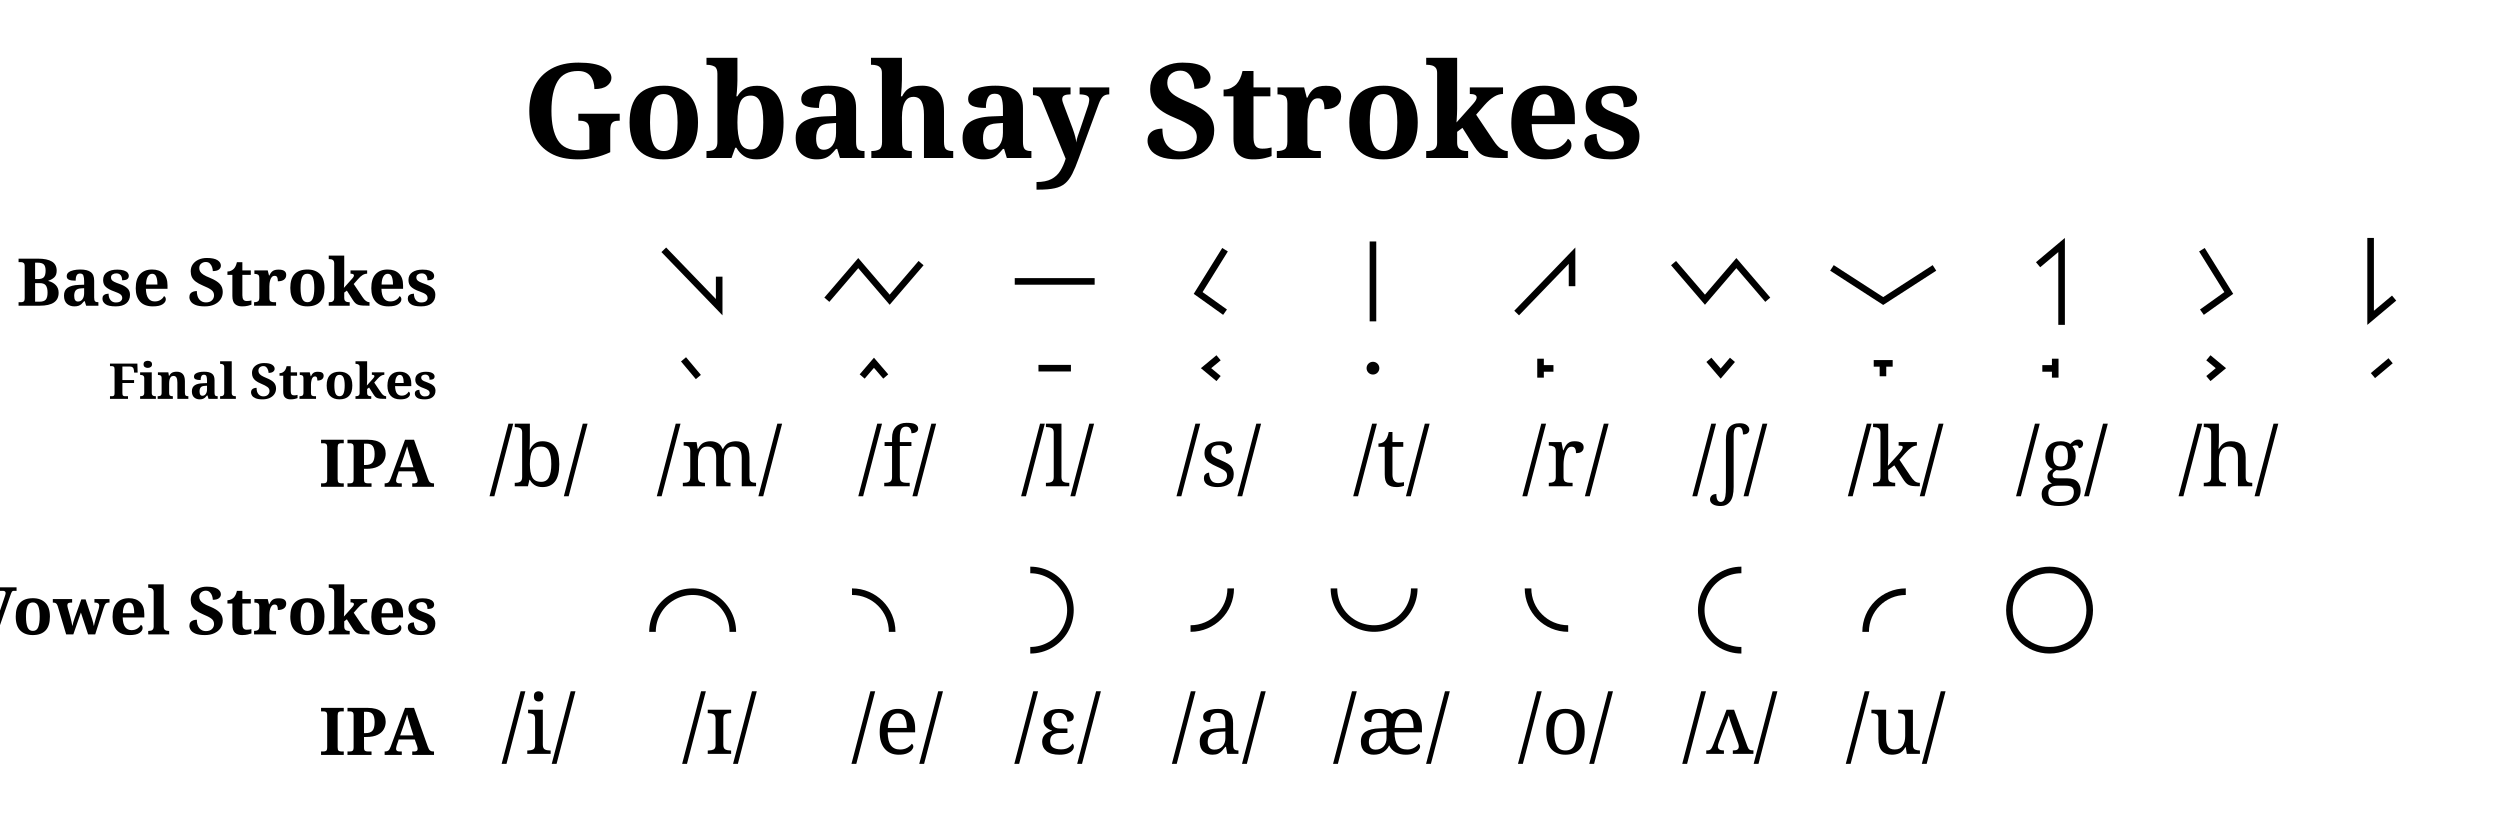
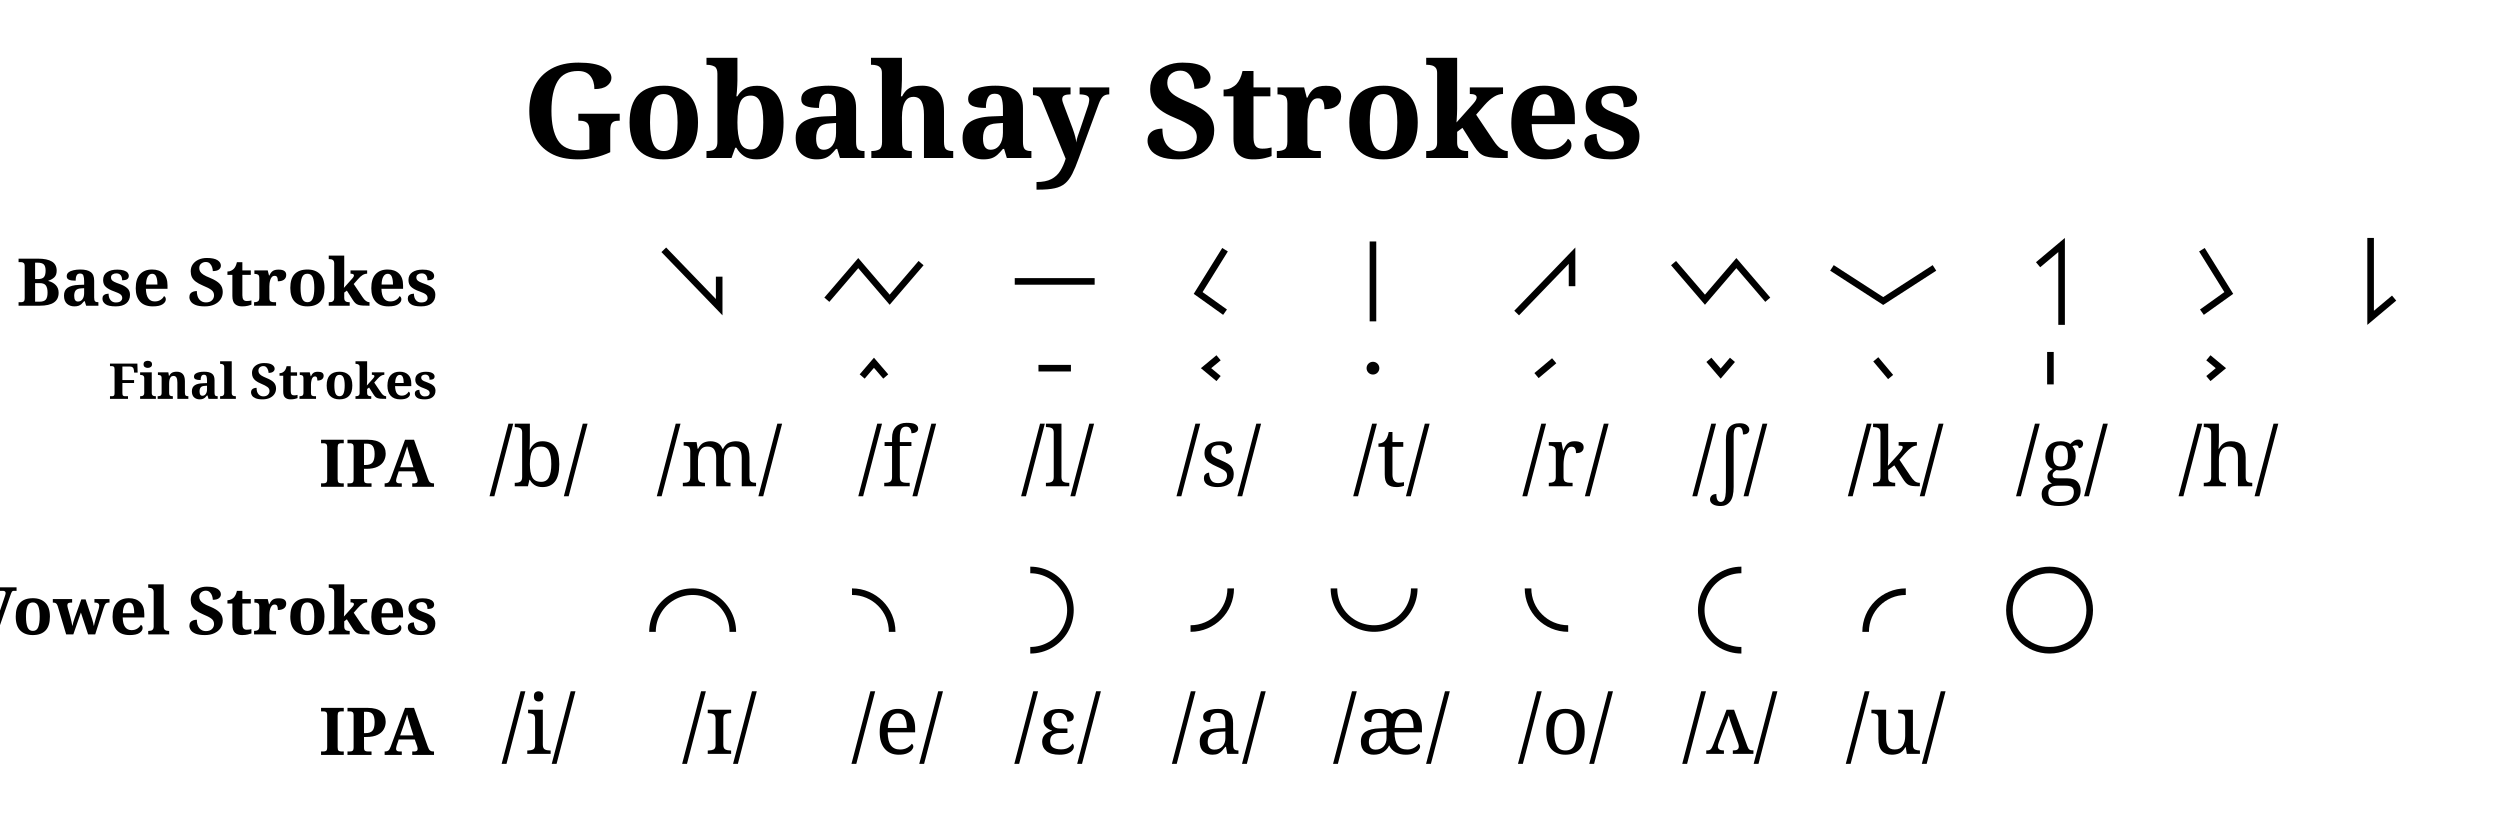
<svg xmlns="http://www.w3.org/2000/svg" width="214.101mm" height="71.025mm" viewBox="0 0 758.624 251.663" id="svg2" version="1.1">
  <defs id="defs4" />
  <g id="layer1" style="display:inline" transform="translate(3.545225,26.01728)">
    <text xml:space="preserve" style="font-style:normal;font-variant:normal;font-weight:normal;font-stretch:normal;font-size:72px;line-height:125%;font-family:DayPosterBlack;-inkscape-font-specification:DayPosterBlack;text-align:center;letter-spacing:0px;word-spacing:0px;text-anchor:middle;fill:#000000;fill-opacity:1;stroke:none;stroke-width:1px;stroke-linecap:butt;stroke-linejoin:miter;stroke-opacity:1" x="372.008" y="21.934" id="text4583">
      <tspan id="tspan4585" x="372.008" y="21.934" style="font-style:normal;font-variant:normal;font-weight:bold;font-stretch:normal;font-size:40px;font-family:Georgia;-inkscape-font-specification:'Georgia Bold'">Gobahay Strokes</tspan>
    </text>
    <path style="color:#000000;display:inline;overflow:visible;visibility:visible;fill:none;fill-rule:evenodd;stroke:#000000;stroke-width:2;stroke-linecap:butt;stroke-linejoin:miter;stroke-miterlimit:4;stroke-dasharray:none;stroke-dashoffset:0;stroke-opacity:1;marker:none;enable-background:accumulate" d="m 197.881,49.78 16.81,17.416 0,-9.263" id="path4136" />
    <text xml:space="preserve" style="font-style:normal;font-variant:normal;font-weight:normal;font-stretch:normal;font-size:72px;line-height:125%;font-family:DayPosterBlack;-inkscape-font-specification:DayPosterBlack;text-align:center;letter-spacing:0px;word-spacing:0px;text-anchor:middle;fill:#000000;fill-opacity:1;stroke:none;stroke-width:1px;stroke-linecap:butt;stroke-linejoin:miter;stroke-opacity:1" x="206.676" y="121.54" id="text4274">
      <tspan id="tspan4276" x="206.676" y="121.54" style="font-style:normal;font-variant:normal;font-weight:normal;font-stretch:normal;font-size:25px;font-family:Georgia;-inkscape-font-specification:Georgia">/b/</tspan>
    </text>
    <text id="text4396" y="202.753" x="206.676" style="font-style:normal;font-variant:normal;font-weight:normal;font-stretch:normal;font-size:72px;line-height:125%;font-family:DayPosterBlack;-inkscape-font-specification:DayPosterBlack;text-align:center;letter-spacing:0px;word-spacing:0px;text-anchor:middle;fill:#000000;fill-opacity:1;stroke:none;stroke-width:1px;stroke-linecap:butt;stroke-linejoin:miter;stroke-opacity:1" xml:space="preserve">
      <tspan style="font-style:normal;font-variant:normal;font-weight:normal;font-stretch:normal;font-size:25px;font-family:Georgia;-inkscape-font-specification:Georgia" y="202.753" x="206.676" id="tspan4398">/i/</tspan>
    </text>
    <path style="opacity:0.99;fill:none;fill-opacity:1;fill-rule:nonzero;stroke:#000000;stroke-width:2;stroke-linecap:butt;stroke-linejoin:miter;stroke-miterlimit:4;stroke-dasharray:none;stroke-dashoffset:0;stroke-opacity:1" id="path4378" d="m 218.825,-165.713 a 12.185,12.185 0 0 1 -6.092,10.552 12.185,12.185 0 0 1 -12.185,0 12.185,12.185 0 0 1 -6.092,-10.552" transform="scale(1,-1)" />
-     <path id="path4333-7-1" d="m 208.372,88.388 -4.503,-5.366" style="color:#000000;display:inline;overflow:visible;visibility:visible;fill:none;fill-rule:evenodd;stroke:#000000;stroke-width:2;stroke-linecap:butt;stroke-linejoin:miter;stroke-miterlimit:4;stroke-dasharray:none;stroke-dashoffset:0;stroke-opacity:1;marker:none;enable-background:accumulate" />
    <path style="color:#000000;display:inline;overflow:visible;visibility:visible;fill:none;fill-rule:evenodd;stroke:#000000;stroke-width:2;stroke-linecap:butt;stroke-linejoin:miter;stroke-miterlimit:4;stroke-dasharray:none;stroke-dashoffset:0;stroke-opacity:1;marker:none;enable-background:accumulate" d="m 247.36,64.934 9.531,-11.111 9.531,11.111 9.531,-11.111" id="path4187-4" />
    <text id="text4278" y="121.54" x="261.571" style="font-style:normal;font-variant:normal;font-weight:normal;font-stretch:normal;font-size:72px;line-height:125%;font-family:DayPosterBlack;-inkscape-font-specification:DayPosterBlack;text-align:center;letter-spacing:0px;word-spacing:0px;text-anchor:middle;fill:#000000;fill-opacity:1;stroke:none;stroke-width:1px;stroke-linecap:butt;stroke-linejoin:miter;stroke-opacity:1" xml:space="preserve">
      <tspan style="font-style:normal;font-variant:normal;font-weight:normal;font-stretch:normal;font-size:25px;font-family:Georgia;-inkscape-font-specification:Georgia" y="121.54" x="261.571" id="tspan4280">/m/</tspan>
    </text>
    <text xml:space="preserve" style="font-style:normal;font-variant:normal;font-weight:normal;font-stretch:normal;font-size:72px;line-height:125%;font-family:DayPosterBlack;-inkscape-font-specification:DayPosterBlack;text-align:center;letter-spacing:0px;word-spacing:0px;text-anchor:middle;fill:#000000;fill-opacity:1;stroke:none;stroke-width:1px;stroke-linecap:butt;stroke-linejoin:miter;stroke-opacity:1" x="261.571" y="202.753" id="text4400">
      <tspan id="tspan4402" x="261.571" y="202.753" style="font-style:normal;font-variant:normal;font-weight:normal;font-stretch:normal;font-size:25px;font-family:Georgia;-inkscape-font-specification:Georgia">/ɪ/</tspan>
    </text>
    <path transform="scale(1,-1)" d="m 267.176,-165.713 a 12.185,12.185 0 0 1 -12.185,12.185" id="path4380" style="opacity:0.99;fill:none;fill-opacity:1;fill-rule:nonzero;stroke:#000000;stroke-width:2;stroke-linecap:butt;stroke-linejoin:miter;stroke-miterlimit:4;stroke-dasharray:none;stroke-dashoffset:0;stroke-opacity:1" />
    <path id="path4336-8-5" d="m 258.08,88.232 3.577,-4.17 3.577,4.17" style="color:#000000;display:inline;overflow:visible;visibility:visible;fill:none;fill-rule:evenodd;stroke:#000000;stroke-width:2;stroke-linecap:butt;stroke-linejoin:miter;stroke-miterlimit:4;stroke-dasharray:none;stroke-dashoffset:0;stroke-opacity:1;marker:none;enable-background:accumulate" />
    <path style="color:#000000;display:inline;overflow:visible;visibility:visible;fill:none;fill-rule:evenodd;stroke:#000000;stroke-width:2;stroke-linecap:butt;stroke-linejoin:miter;stroke-miterlimit:4;stroke-dasharray:none;stroke-dashoffset:0;stroke-opacity:1;marker:none;enable-background:accumulate" d="m 304.381,59.378 24.244,0" id="path4136-2" />
    <text xml:space="preserve" style="font-style:normal;font-variant:normal;font-weight:normal;font-stretch:normal;font-size:72px;line-height:125%;font-family:DayPosterBlack;-inkscape-font-specification:DayPosterBlack;text-align:center;letter-spacing:0px;word-spacing:0px;text-anchor:middle;fill:#000000;fill-opacity:1;stroke:none;stroke-width:1px;stroke-linecap:butt;stroke-linejoin:miter;stroke-opacity:1" x="315.514" y="121.54" id="text4282">
      <tspan id="tspan4284" x="315.514" y="121.54" style="font-style:normal;font-variant:normal;font-weight:normal;font-stretch:normal;font-size:25px;font-family:Georgia;-inkscape-font-specification:Georgia">/f/</tspan>
    </text>
    <text id="text4404" y="202.753" x="315.514" style="font-style:normal;font-variant:normal;font-weight:normal;font-stretch:normal;font-size:72px;line-height:125%;font-family:DayPosterBlack;-inkscape-font-specification:DayPosterBlack;text-align:center;letter-spacing:0px;word-spacing:0px;text-anchor:middle;fill:#000000;fill-opacity:1;stroke:none;stroke-width:1px;stroke-linecap:butt;stroke-linejoin:miter;stroke-opacity:1" xml:space="preserve">
      <tspan style="font-style:normal;font-variant:normal;font-weight:normal;font-stretch:normal;font-size:25px;font-family:Georgia;-inkscape-font-specification:Georgia" y="202.753" x="315.514" id="tspan4406">/e/</tspan>
    </text>
    <path transform="matrix(0,1,1,0,0,0)" d="m 171.305,309.092 a 12.185,12.185 0 0 1 -6.092,10.552 12.185,12.185 0 0 1 -12.185,0 12.185,12.185 0 0 1 -6.092,-10.552" id="path4382" style="opacity:0.99;fill:none;fill-opacity:1;fill-rule:nonzero;stroke:#000000;stroke-width:2;stroke-linecap:butt;stroke-linejoin:miter;stroke-miterlimit:4;stroke-dasharray:none;stroke-dashoffset:0;stroke-opacity:1" />
    <path id="path4869-6" d="m 311.579,85.705 9.846,0" style="color:#000000;display:inline;overflow:visible;visibility:visible;fill:none;fill-rule:evenodd;stroke:#000000;stroke-width:2;stroke-linecap:butt;stroke-linejoin:miter;stroke-miterlimit:4;stroke-dasharray:none;stroke-dashoffset:0;stroke-opacity:1;marker:none;enable-background:accumulate" />
    <path style="color:#000000;display:inline;overflow:visible;visibility:visible;fill:none;fill-rule:evenodd;stroke:#000000;stroke-width:2;stroke-linecap:butt;stroke-linejoin:miter;stroke-miterlimit:4;stroke-dasharray:none;stroke-dashoffset:0;stroke-opacity:1;marker:none;enable-background:accumulate" d="m 368.191,49.758 -8.157,13.127 8.157,5.828" id="path4138" />
    <text id="text4286" y="121.54" x="364.183" style="font-style:normal;font-variant:normal;font-weight:normal;font-stretch:normal;font-size:72px;line-height:125%;font-family:DayPosterBlack;-inkscape-font-specification:DayPosterBlack;text-align:center;letter-spacing:0px;word-spacing:0px;text-anchor:middle;fill:#000000;fill-opacity:1;stroke:none;stroke-width:1px;stroke-linecap:butt;stroke-linejoin:miter;stroke-opacity:1" xml:space="preserve">
      <tspan style="font-style:normal;font-variant:normal;font-weight:normal;font-stretch:normal;font-size:25px;font-family:Georgia;-inkscape-font-specification:Georgia" y="121.54" x="364.183" id="tspan4288">/l/</tspan>
    </text>
    <text xml:space="preserve" style="font-style:normal;font-variant:normal;font-weight:normal;font-stretch:normal;font-size:72px;line-height:125%;font-family:DayPosterBlack;-inkscape-font-specification:DayPosterBlack;text-align:center;letter-spacing:0px;word-spacing:0px;text-anchor:middle;fill:#000000;fill-opacity:1;stroke:none;stroke-width:1px;stroke-linecap:butt;stroke-linejoin:miter;stroke-opacity:1" x="364.183" y="202.753" id="text4408">
      <tspan id="tspan4410" x="364.183" y="202.753" style="font-style:normal;font-variant:normal;font-weight:normal;font-stretch:normal;font-size:25px;font-family:Georgia;-inkscape-font-specification:Georgia">/ɛ/</tspan>
    </text>
    <path style="opacity:0.99;fill:none;fill-opacity:1;fill-rule:nonzero;stroke:#000000;stroke-width:2;stroke-linecap:butt;stroke-linejoin:miter;stroke-miterlimit:4;stroke-dasharray:none;stroke-dashoffset:0;stroke-opacity:1" id="path4384" d="m 164.713,357.725 a 12.185,12.185 0 0 1 -12.185,12.185" transform="matrix(0,1,1,0,0,0)" />
    <path id="path4340-4-4" d="m 366.23,82.553 -3.8,3.152 3.8,3.152" style="color:#000000;display:inline;overflow:visible;visibility:visible;fill:none;fill-rule:evenodd;stroke:#000000;stroke-width:2;stroke-linecap:butt;stroke-linejoin:miter;stroke-miterlimit:4;stroke-dasharray:none;stroke-dashoffset:0;stroke-opacity:1;marker:none;enable-background:accumulate" />
    <path style="color:#000000;display:inline;overflow:visible;visibility:visible;fill:none;fill-rule:evenodd;stroke:#000000;stroke-width:2;stroke-linecap:butt;stroke-linejoin:miter;stroke-miterlimit:4;stroke-dasharray:none;stroke-dashoffset:0;stroke-opacity:1;marker:none;enable-background:accumulate" d="m 413.078,71.5 0,-24.244" id="path4136-8-5" />
    <text xml:space="preserve" style="font-style:normal;font-variant:normal;font-weight:normal;font-stretch:normal;font-size:72px;line-height:125%;font-family:DayPosterBlack;-inkscape-font-specification:DayPosterBlack;text-align:center;letter-spacing:0px;word-spacing:0px;text-anchor:middle;fill:#000000;fill-opacity:1;stroke:none;stroke-width:1px;stroke-linecap:butt;stroke-linejoin:miter;stroke-opacity:1" x="413.096" y="121.54" id="text4290">
      <tspan id="tspan4292" x="413.096" y="121.54" style="font-style:normal;font-variant:normal;font-weight:normal;font-stretch:normal;font-size:25px;font-family:Georgia;-inkscape-font-specification:Georgia">/s/</tspan>
    </text>
    <path style="opacity:0.99;fill:none;fill-opacity:1;fill-rule:nonzero;stroke:#000000;stroke-width:2;stroke-linecap:butt;stroke-linejoin:miter;stroke-miterlimit:4;stroke-dasharray:none;stroke-dashoffset:0;stroke-opacity:1" id="path4386" d="m -401.241,152.528 a 12.185,12.185 0 0 1 -6.092,10.552 12.185,12.185 0 0 1 -12.185,0 12.185,12.185 0 0 1 -6.092,-10.552" transform="scale(-1,1)" />
    <text id="text4423" y="202.753" x="413.096" style="font-style:normal;font-variant:normal;font-weight:normal;font-stretch:normal;font-size:72px;line-height:125%;font-family:DayPosterBlack;-inkscape-font-specification:DayPosterBlack;text-align:center;letter-spacing:0px;word-spacing:0px;text-anchor:middle;fill:#000000;fill-opacity:1;stroke:none;stroke-width:1px;stroke-linecap:butt;stroke-linejoin:miter;stroke-opacity:1" xml:space="preserve">
      <tspan style="font-style:normal;font-variant:normal;font-weight:normal;font-stretch:normal;font-size:25px;font-family:Georgia;-inkscape-font-specification:Georgia" y="202.753" x="413.096" id="tspan4425">/a/</tspan>
    </text>
    <circle style="opacity:0.99;fill:#000000;fill-opacity:1;fill-rule:nonzero;stroke:none;stroke-width:2;stroke-linecap:butt;stroke-linejoin:miter;stroke-miterlimit:4;stroke-dasharray:none;stroke-dashoffset:0;stroke-opacity:1" id="path4356-2-6" cx="413.078" cy="85.705" r="1.937" />
    <text id="text4294" y="121.54" x="465.476" style="font-style:normal;font-variant:normal;font-weight:normal;font-stretch:normal;font-size:72px;line-height:125%;font-family:DayPosterBlack;-inkscape-font-specification:DayPosterBlack;text-align:center;letter-spacing:0px;word-spacing:0px;text-anchor:middle;fill:#000000;fill-opacity:1;stroke:none;stroke-width:1px;stroke-linecap:butt;stroke-linejoin:miter;stroke-opacity:1" xml:space="preserve">
      <tspan style="font-style:normal;font-variant:normal;font-weight:normal;font-stretch:normal;font-size:25px;font-family:Georgia;-inkscape-font-specification:Georgia" y="121.54" x="465.476" id="tspan4296">/t/</tspan>
    </text>
    <path transform="scale(-1,1)" d="m -460.134,152.528 a 12.185,12.185 0 0 1 -12.185,12.185" id="path4388" style="opacity:0.99;fill:none;fill-opacity:1;fill-rule:nonzero;stroke:#000000;stroke-width:2;stroke-linecap:butt;stroke-linejoin:miter;stroke-miterlimit:4;stroke-dasharray:none;stroke-dashoffset:0;stroke-opacity:1" />
    <text xml:space="preserve" style="font-style:normal;font-variant:normal;font-weight:normal;font-stretch:normal;font-size:72px;line-height:125%;font-family:DayPosterBlack;-inkscape-font-specification:DayPosterBlack;text-align:center;letter-spacing:0px;word-spacing:0px;text-anchor:middle;fill:#000000;fill-opacity:1;stroke:none;stroke-width:1px;stroke-linecap:butt;stroke-linejoin:miter;stroke-opacity:1" x="465.476" y="202.753" id="text4427">
      <tspan id="tspan4429" x="465.476" y="202.753" style="font-style:normal;font-variant:normal;font-weight:normal;font-stretch:normal;font-size:25px;font-family:Georgia;-inkscape-font-specification:Georgia">/æ/</tspan>
    </text>
-     <path id="path4344-4-38" d="m 467.849,85.778 -3.917,0 0,-2.948 0,5.75" style="color:#000000;display:inline;overflow:visible;visibility:visible;fill:none;fill-rule:evenodd;stroke:#000000;stroke-width:2;stroke-linecap:butt;stroke-linejoin:miter;stroke-miterlimit:4;stroke-dasharray:none;stroke-dashoffset:0;stroke-opacity:1;marker:none;enable-background:accumulate" />
    <path style="color:#000000;display:inline;overflow:visible;visibility:visible;fill:none;fill-rule:evenodd;stroke:#000000;stroke-width:2;stroke-linecap:butt;stroke-linejoin:miter;stroke-miterlimit:4;stroke-dasharray:none;stroke-dashoffset:0;stroke-opacity:1;marker:none;enable-background:accumulate" d="m 504.292,53.823 9.531,11.111 9.531,-11.111 9.531,11.111" id="path4187" />
    <text xml:space="preserve" style="font-style:normal;font-variant:normal;font-weight:normal;font-stretch:normal;font-size:72px;line-height:125%;font-family:DayPosterBlack;-inkscape-font-specification:DayPosterBlack;text-align:center;letter-spacing:0px;word-spacing:0px;text-anchor:middle;fill:#000000;fill-opacity:1;stroke:none;stroke-width:1px;stroke-linecap:butt;stroke-linejoin:miter;stroke-opacity:1" x="518.296" y="121.54" id="text4298">
      <tspan id="tspan4300" x="518.296" y="121.54" style="font-style:normal;font-variant:normal;font-weight:normal;font-stretch:normal;font-size:25px;font-family:Georgia;-inkscape-font-specification:Georgia">/r/</tspan>
    </text>
    <path transform="matrix(0,-1,-1,0,0,0)" d="m -146.936,-524.882 a 12.185,12.185 0 0 1 -6.092,10.552 12.185,12.185 0 0 1 -12.185,0 12.185,12.185 0 0 1 -6.092,-10.552" id="path4390" style="opacity:0.99;fill:none;fill-opacity:1;fill-rule:nonzero;stroke:#000000;stroke-width:2;stroke-linecap:butt;stroke-linejoin:miter;stroke-miterlimit:4;stroke-dasharray:none;stroke-dashoffset:0;stroke-opacity:1" />
    <text id="text4431" y="202.753" x="518.296" style="font-style:normal;font-variant:normal;font-weight:normal;font-stretch:normal;font-size:72px;line-height:125%;font-family:DayPosterBlack;-inkscape-font-specification:DayPosterBlack;text-align:center;letter-spacing:0px;word-spacing:0px;text-anchor:middle;fill:#000000;fill-opacity:1;stroke:none;stroke-width:1px;stroke-linecap:butt;stroke-linejoin:miter;stroke-opacity:1" xml:space="preserve">
      <tspan style="font-style:normal;font-variant:normal;font-weight:normal;font-stretch:normal;font-size:25px;font-family:Georgia;-inkscape-font-specification:Georgia" y="202.753" x="518.296" id="tspan4433">/o/</tspan>
    </text>
    <path id="path4336-8-0-9" d="m 515.012,83.178 3.577,4.17 3.577,-4.17" style="color:#000000;display:inline;overflow:visible;visibility:visible;fill:none;fill-rule:evenodd;stroke:#000000;stroke-width:2;stroke-linecap:butt;stroke-linejoin:miter;stroke-miterlimit:4;stroke-dasharray:none;stroke-dashoffset:0;stroke-opacity:1;marker:none;enable-background:accumulate" />
    <path style="color:#000000;display:inline;overflow:visible;visibility:visible;fill:none;fill-rule:evenodd;stroke:#000000;stroke-width:2;stroke-linecap:butt;stroke-linejoin:miter;stroke-miterlimit:4;stroke-dasharray:none;stroke-dashoffset:0;stroke-opacity:1;marker:none;enable-background:accumulate" d="M 583.464,55.277 567.911,65.329 552.358,55.277" id="path4136-2-6" />
    <text id="text4302" y="121.54" x="568.161" style="font-style:normal;font-variant:normal;font-weight:normal;font-stretch:normal;font-size:72px;line-height:125%;font-family:DayPosterBlack;-inkscape-font-specification:DayPosterBlack;text-align:center;letter-spacing:0px;word-spacing:0px;text-anchor:middle;fill:#000000;fill-opacity:1;stroke:none;stroke-width:1px;stroke-linecap:butt;stroke-linejoin:miter;stroke-opacity:1" xml:space="preserve">
      <tspan style="font-style:normal;font-variant:normal;font-weight:normal;font-stretch:normal;font-size:25px;font-family:Georgia;-inkscape-font-specification:Georgia" y="121.54" x="568.161" id="tspan4304">/ʃ/</tspan>
    </text>
    <path style="opacity:0.99;fill:none;fill-opacity:1;fill-rule:nonzero;stroke:#000000;stroke-width:2;stroke-linecap:butt;stroke-linejoin:miter;stroke-miterlimit:4;stroke-dasharray:none;stroke-dashoffset:0;stroke-opacity:1" id="path4392" d="m -153.528,-574.766 a 12.185,12.185 0 0 1 -12.185,12.185" transform="matrix(0,-1,-1,0,0,0)" />
    <text xml:space="preserve" style="font-style:normal;font-variant:normal;font-weight:normal;font-stretch:normal;font-size:72px;line-height:125%;font-family:DayPosterBlack;-inkscape-font-specification:DayPosterBlack;text-align:center;letter-spacing:0px;word-spacing:0px;text-anchor:middle;fill:#000000;fill-opacity:1;stroke:none;stroke-width:1px;stroke-linecap:butt;stroke-linejoin:miter;stroke-opacity:1" x="568.161" y="202.753" id="text4435">
      <tspan id="tspan4437" x="568.161" y="202.753" style="font-style:normal;font-variant:normal;font-weight:normal;font-stretch:normal;font-size:25px;font-family:Georgia;-inkscape-font-specification:Georgia">/ʌ/</tspan>
    </text>
-     <path id="path4344-4-3-4" d="m 567.838,88.163 0,-3.917 2.948,0 -5.75,0" style="color:#000000;display:inline;overflow:visible;visibility:visible;fill:none;fill-rule:evenodd;stroke:#000000;stroke-width:2;stroke-linecap:butt;stroke-linejoin:miter;stroke-miterlimit:4;stroke-dasharray:none;stroke-dashoffset:0;stroke-opacity:1;marker:none;enable-background:accumulate" />
    <path style="color:#000000;display:inline;overflow:visible;visibility:visible;fill:none;fill-rule:evenodd;stroke:#000000;stroke-width:2;stroke-linecap:butt;stroke-linejoin:miter;stroke-miterlimit:4;stroke-dasharray:none;stroke-dashoffset:0;stroke-opacity:1;marker:none;enable-background:accumulate" d="m 622.044,72.572 0,-24.244 -7.134,5.986" id="path4136-8" />
    <text xml:space="preserve" style="font-style:normal;font-variant:normal;font-weight:normal;font-stretch:normal;font-size:72px;line-height:125%;font-family:DayPosterBlack;-inkscape-font-specification:DayPosterBlack;text-align:center;letter-spacing:0px;word-spacing:0px;text-anchor:middle;fill:#000000;fill-opacity:1;stroke:none;stroke-width:1px;stroke-linecap:butt;stroke-linejoin:miter;stroke-opacity:1" x="618.491" y="121.54" id="text4306">
      <tspan id="tspan4308" x="618.491" y="121.54" style="font-style:normal;font-variant:normal;font-weight:normal;font-stretch:normal;font-size:25px;font-family:Georgia;-inkscape-font-specification:Georgia">/k/</tspan>
    </text>
    <circle style="opacity:0.99;fill:none;fill-opacity:1;fill-rule:nonzero;stroke:#000000;stroke-width:2;stroke-linecap:butt;stroke-linejoin:miter;stroke-miterlimit:4;stroke-dasharray:none;stroke-dashoffset:0;stroke-opacity:1" id="path4394" transform="matrix(0,-1,-1,0,0,0)" cx="-159.121" cy="-618.393" r="12.185" />
    <text id="text4439" y="202.753" x="618.491" style="font-style:normal;font-variant:normal;font-weight:normal;font-stretch:normal;font-size:72px;line-height:125%;font-family:DayPosterBlack;-inkscape-font-specification:DayPosterBlack;text-align:center;letter-spacing:0px;word-spacing:0px;text-anchor:middle;fill:#000000;fill-opacity:1;stroke:none;stroke-width:1px;stroke-linecap:butt;stroke-linejoin:miter;stroke-opacity:1" xml:space="preserve">
      <tspan style="font-style:normal;font-variant:normal;font-weight:normal;font-stretch:normal;font-size:25px;font-family:Georgia;-inkscape-font-specification:Georgia" y="202.753" x="618.491" id="tspan4441">/u/</tspan>
    </text>
-     <path id="path4344-4-6-6" d="m 616.197,85.778 3.917,0 0,-2.948 0,5.75" style="color:#000000;display:inline;overflow:visible;visibility:visible;fill:none;fill-rule:evenodd;stroke:#000000;stroke-width:2;stroke-linecap:butt;stroke-linejoin:miter;stroke-miterlimit:4;stroke-dasharray:none;stroke-dashoffset:0;stroke-opacity:1;marker:none;enable-background:accumulate" />
    <path style="color:#000000;display:inline;overflow:visible;visibility:visible;fill:none;fill-rule:evenodd;stroke:#000000;stroke-width:2;stroke-linecap:butt;stroke-linejoin:miter;stroke-miterlimit:4;stroke-dasharray:none;stroke-dashoffset:0;stroke-opacity:1;marker:none;enable-background:accumulate" d="m 664.622,49.758 8.157,13.127 -8.157,5.828" id="path4138-3" />
    <text id="text4310" y="121.54" x="668.942" style="font-style:normal;font-variant:normal;font-weight:normal;font-stretch:normal;font-size:72px;line-height:125%;font-family:DayPosterBlack;-inkscape-font-specification:DayPosterBlack;text-align:center;letter-spacing:0px;word-spacing:0px;text-anchor:middle;fill:#000000;fill-opacity:1;stroke:none;stroke-width:1px;stroke-linecap:butt;stroke-linejoin:miter;stroke-opacity:1" xml:space="preserve">
      <tspan style="font-style:normal;font-variant:normal;font-weight:normal;font-stretch:normal;font-size:25px;font-family:Georgia;-inkscape-font-specification:Georgia" y="121.54" x="668.942" id="tspan4312">/g/</tspan>
    </text>
    <path id="path4340-4-9-4" d="m 666.584,82.553 3.8,3.152 -3.8,3.152" style="color:#000000;display:inline;overflow:visible;visibility:visible;fill:none;fill-rule:evenodd;stroke:#000000;stroke-width:2;stroke-linecap:butt;stroke-linejoin:miter;stroke-miterlimit:4;stroke-dasharray:none;stroke-dashoffset:0;stroke-opacity:1;marker:none;enable-background:accumulate" />
    <path style="color:#000000;display:inline;overflow:visible;visibility:visible;fill:none;fill-rule:evenodd;stroke:#000000;stroke-width:2;stroke-linecap:butt;stroke-linejoin:miter;stroke-miterlimit:4;stroke-dasharray:none;stroke-dashoffset:0;stroke-opacity:1;marker:none;enable-background:accumulate" d="m 715.816,46.184 0,24.244 7.134,-5.986" id="path4136-8-2" />
    <text xml:space="preserve" style="font-style:normal;font-variant:normal;font-weight:normal;font-stretch:normal;font-size:72px;line-height:125%;font-family:DayPosterBlack;-inkscape-font-specification:DayPosterBlack;text-align:center;letter-spacing:0px;word-spacing:0px;text-anchor:middle;fill:#000000;fill-opacity:1;stroke:none;stroke-width:1px;stroke-linecap:butt;stroke-linejoin:miter;stroke-opacity:1" x="719.467" y="121.54" id="text4314">
      <tspan id="tspan4316" x="719.467" y="121.54" style="font-style:normal;font-variant:normal;font-weight:normal;font-stretch:normal;font-size:25px;font-family:Georgia;-inkscape-font-specification:Georgia">/h/</tspan>
    </text>
-     <path id="path4333-7-2-6" d="m 716.521,87.956 5.366,-4.503" style="color:#000000;display:inline;overflow:visible;visibility:visible;fill:none;fill-rule:evenodd;stroke:#000000;stroke-width:2;stroke-linecap:butt;stroke-linejoin:miter;stroke-miterlimit:4;stroke-dasharray:none;stroke-dashoffset:0;stroke-opacity:1;marker:none;enable-background:accumulate" />
    <text xml:space="preserve" style="font-style:normal;font-variant:normal;font-weight:normal;font-stretch:normal;font-size:25px;line-height:125%;font-family:DayPosterBlack;-inkscape-font-specification:DayPosterBlack;text-align:center;letter-spacing:0px;word-spacing:0px;text-anchor:middle;fill:#000000;fill-opacity:1;stroke:none;stroke-width:1px;stroke-linecap:butt;stroke-linejoin:miter;stroke-opacity:1" x="161.867" y="66.751" id="text9074">
      <tspan id="tspan9076" x="161.867" y="66.751" style="font-style:normal;font-variant:normal;font-weight:bold;font-stretch:normal;font-size:20px;font-family:Georgia;-inkscape-font-specification:'Georgia Bold';text-align:end;text-anchor:end">Base Strokes</tspan>
    </text>
    <text id="text9078" y="95.011" x="161.703" style="font-style:normal;font-variant:normal;font-weight:normal;font-stretch:normal;font-size:25px;line-height:125%;font-family:DayPosterBlack;-inkscape-font-specification:DayPosterBlack;text-align:center;letter-spacing:0px;word-spacing:0px;text-anchor:middle;fill:#000000;fill-opacity:1;stroke:none;stroke-width:1px;stroke-linecap:butt;stroke-linejoin:miter;stroke-opacity:1" xml:space="preserve">
      <tspan style="font-style:normal;font-variant:normal;font-weight:bold;font-stretch:normal;font-size:15px;font-family:Georgia;-inkscape-font-specification:'Georgia Bold';text-align:end;text-anchor:end" y="95.011" x="161.703" id="tspan9080">Final Strokes</tspan>
    </text>
    <text id="text9082" y="121.706" x="160.656" style="font-style:normal;font-variant:normal;font-weight:normal;font-stretch:normal;font-size:25px;line-height:125%;font-family:DayPosterBlack;-inkscape-font-specification:DayPosterBlack;text-align:center;letter-spacing:0px;word-spacing:0px;text-anchor:middle;fill:#000000;fill-opacity:1;stroke:none;stroke-width:1px;stroke-linecap:butt;stroke-linejoin:miter;stroke-opacity:1" xml:space="preserve">
      <tspan style="font-style:normal;font-variant:normal;font-weight:bold;font-stretch:normal;font-size:20px;font-family:Georgia;-inkscape-font-specification:'Georgia Bold';text-align:end;text-anchor:end" y="121.706" x="160.656" id="tspan9084">IPA</tspan>
    </text>
    <text id="text9165" y="166.494" x="161.867" style="font-style:normal;font-variant:normal;font-weight:normal;font-stretch:normal;font-size:25px;line-height:125%;font-family:DayPosterBlack;-inkscape-font-specification:DayPosterBlack;text-align:center;letter-spacing:0px;word-spacing:0px;text-anchor:middle;fill:#000000;fill-opacity:1;stroke:none;stroke-width:1px;stroke-linecap:butt;stroke-linejoin:miter;stroke-opacity:1" xml:space="preserve">
      <tspan style="font-style:normal;font-variant:normal;font-weight:bold;font-stretch:normal;font-size:20px;font-family:Georgia;-inkscape-font-specification:'Georgia Bold';text-align:end;text-anchor:end" y="166.494" x="161.867" id="tspan9167">Vowel Strokes</tspan>
    </text>
    <text xml:space="preserve" style="font-style:normal;font-variant:normal;font-weight:normal;font-stretch:normal;font-size:25px;line-height:125%;font-family:DayPosterBlack;-inkscape-font-specification:DayPosterBlack;text-align:center;letter-spacing:0px;word-spacing:0px;text-anchor:middle;fill:#000000;fill-opacity:1;stroke:none;stroke-width:1px;stroke-linecap:butt;stroke-linejoin:miter;stroke-opacity:1" x="160.656" y="203.072" id="text9169">
      <tspan id="tspan9171" x="160.656" y="203.072" style="font-style:normal;font-variant:normal;font-weight:bold;font-stretch:normal;font-size:20px;font-family:Georgia;-inkscape-font-specification:'Georgia Bold';text-align:end;text-anchor:end">IPA</tspan>
    </text>
    <path style="color:#000000;display:inline;overflow:visible;visibility:visible;fill:none;fill-rule:evenodd;stroke:#000000;stroke-width:2;stroke-linecap:butt;stroke-linejoin:miter;stroke-miterlimit:4;stroke-dasharray:none;stroke-dashoffset:0;stroke-opacity:1;marker:none;enable-background:accumulate" d="m 456.681,68.977 16.81,-17.416 0,9.263" id="path4136-1" />
+     <path id="path4333-7-2-6-9" d="m 462.708,87.956 5.366,-4.503" style="color:#000000;display:inline;overflow:visible;visibility:visible;fill:none;fill-rule:evenodd;stroke:#000000;stroke-width:2;stroke-linecap:butt;stroke-linejoin:miter;stroke-miterlimit:4;stroke-dasharray:none;stroke-dashoffset:0;stroke-opacity:1;marker:none;enable-background:accumulate" />
+     <path id="path4869-6-0" d="m 618.655,80.782 0,9.846" style="color:#000000;display:inline;overflow:visible;visibility:visible;fill:none;fill-rule:evenodd;stroke:#000000;stroke-width:2;stroke-linecap:butt;stroke-linejoin:miter;stroke-miterlimit:4;stroke-dasharray:none;stroke-dashoffset:0;stroke-opacity:1;marker:none;enable-background:accumulate" />
+     <path id="path4333-7-1" d="m 570.162,88.388 -4.503,-5.366" style="color:#000000;display:inline;overflow:visible;visibility:visible;fill:none;fill-rule:evenodd;stroke:#000000;stroke-width:2;stroke-linecap:butt;stroke-linejoin:miter;stroke-miterlimit:4;stroke-dasharray:none;stroke-dashoffset:0;stroke-opacity:1;marker:none;enable-background:accumulate" />
  </g>
</svg>
